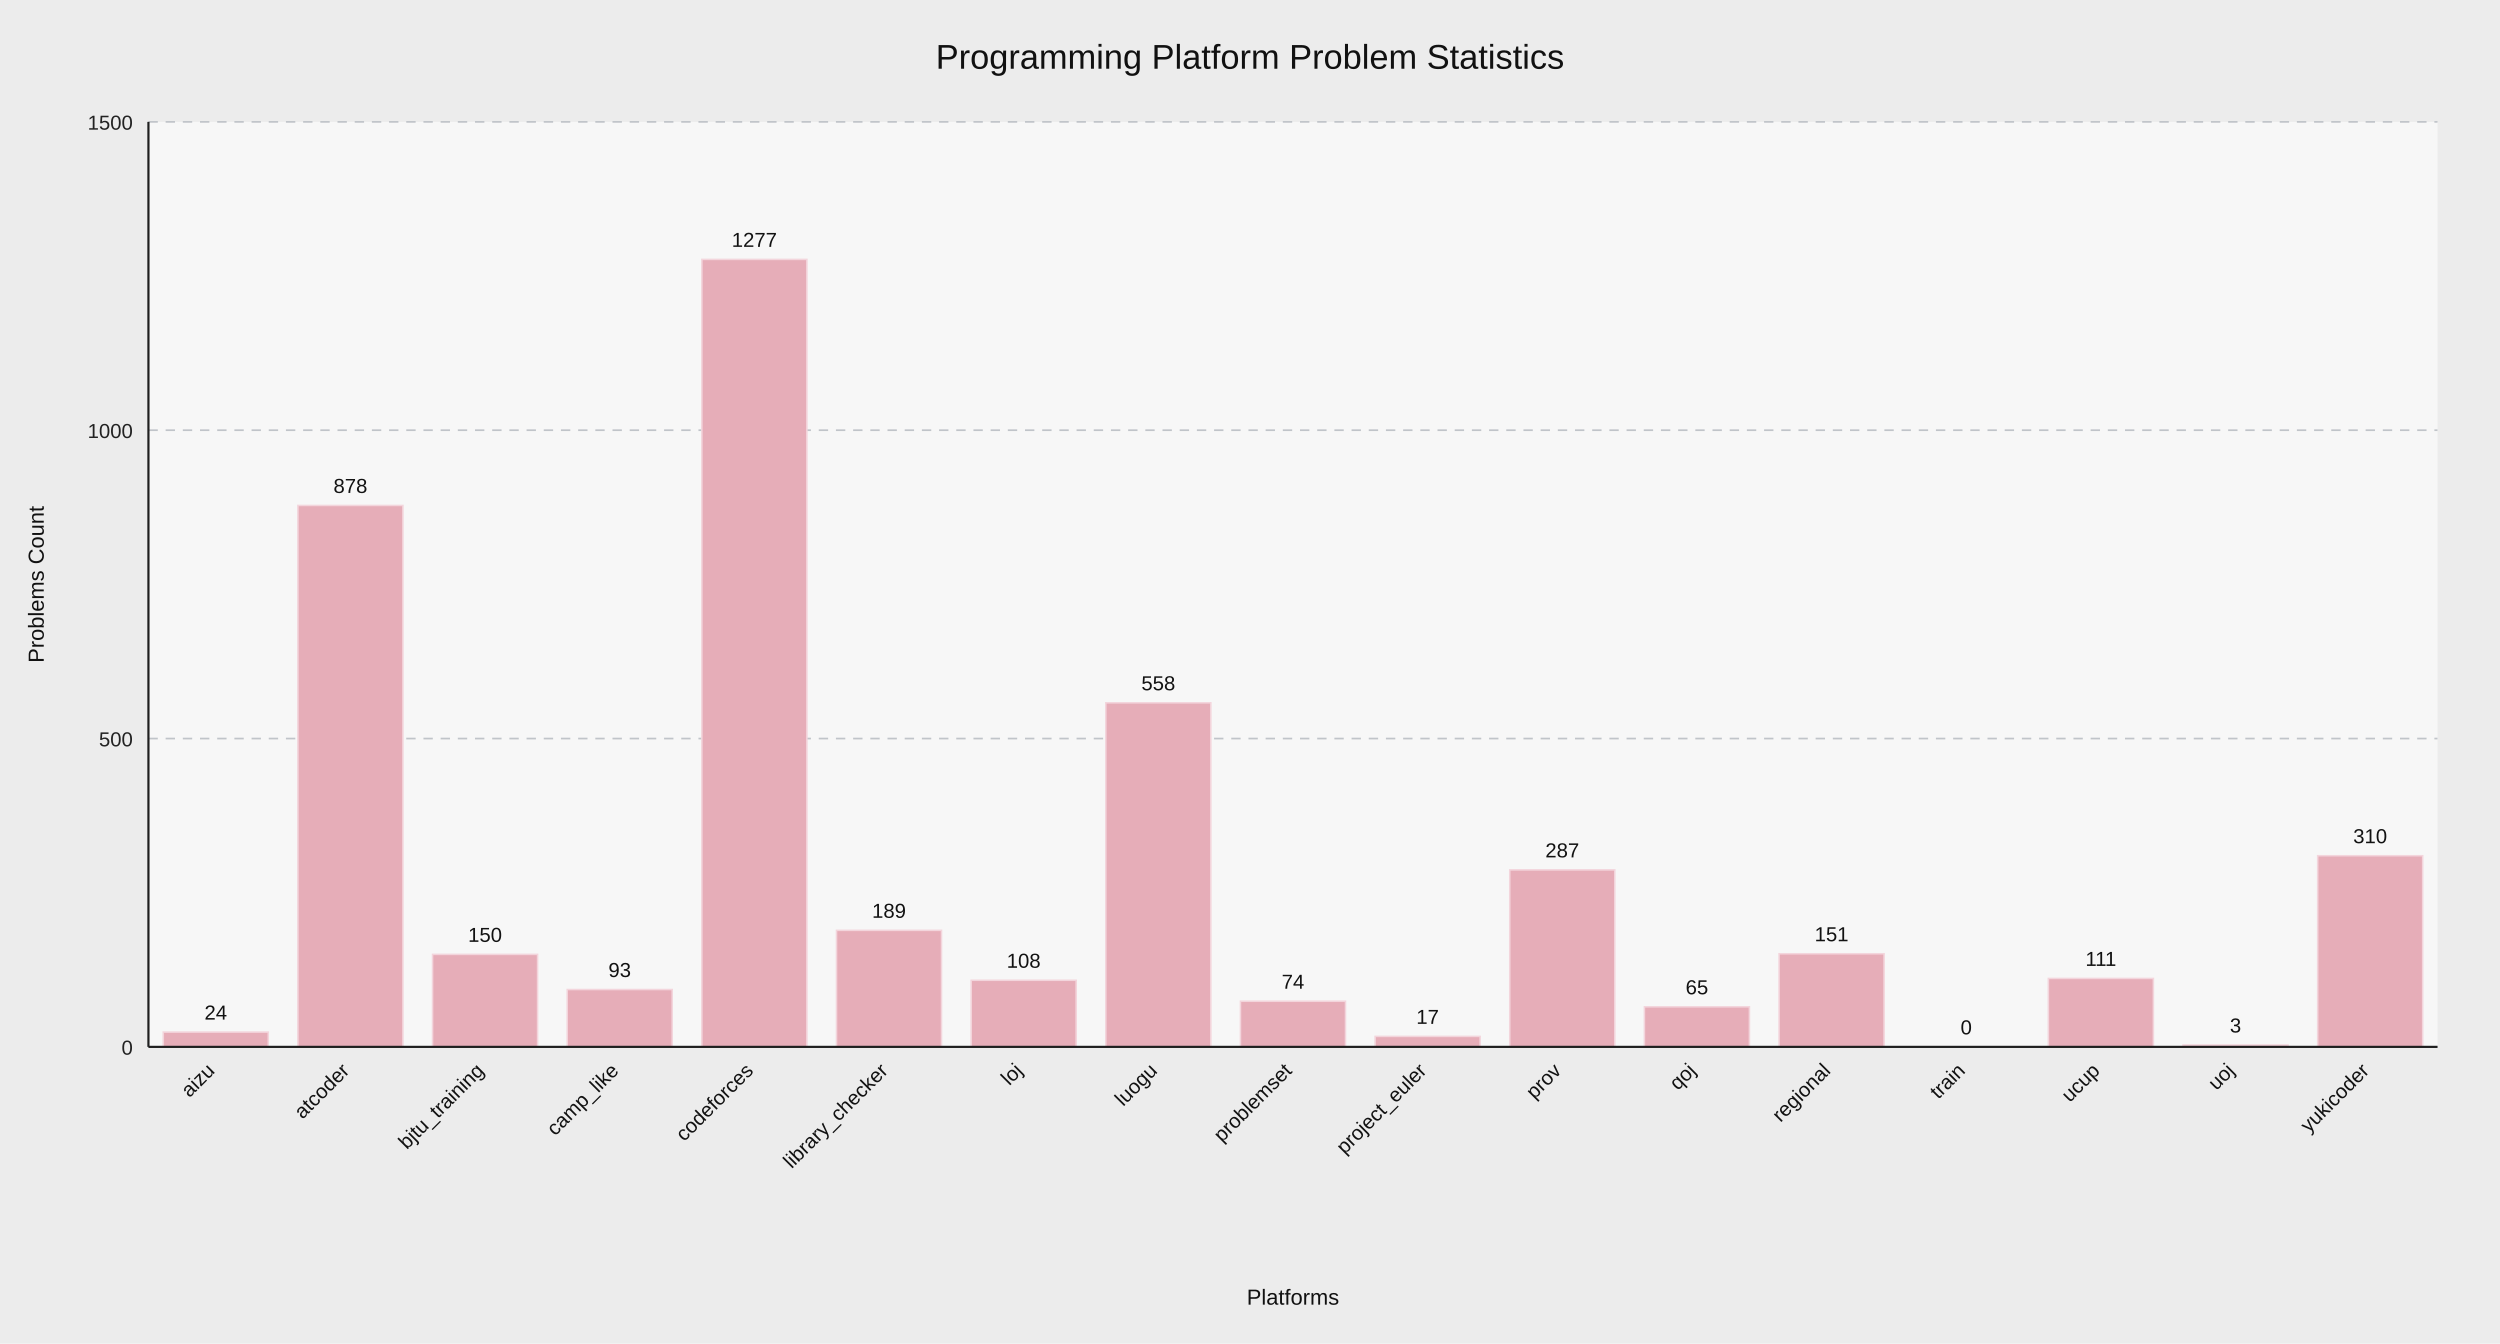
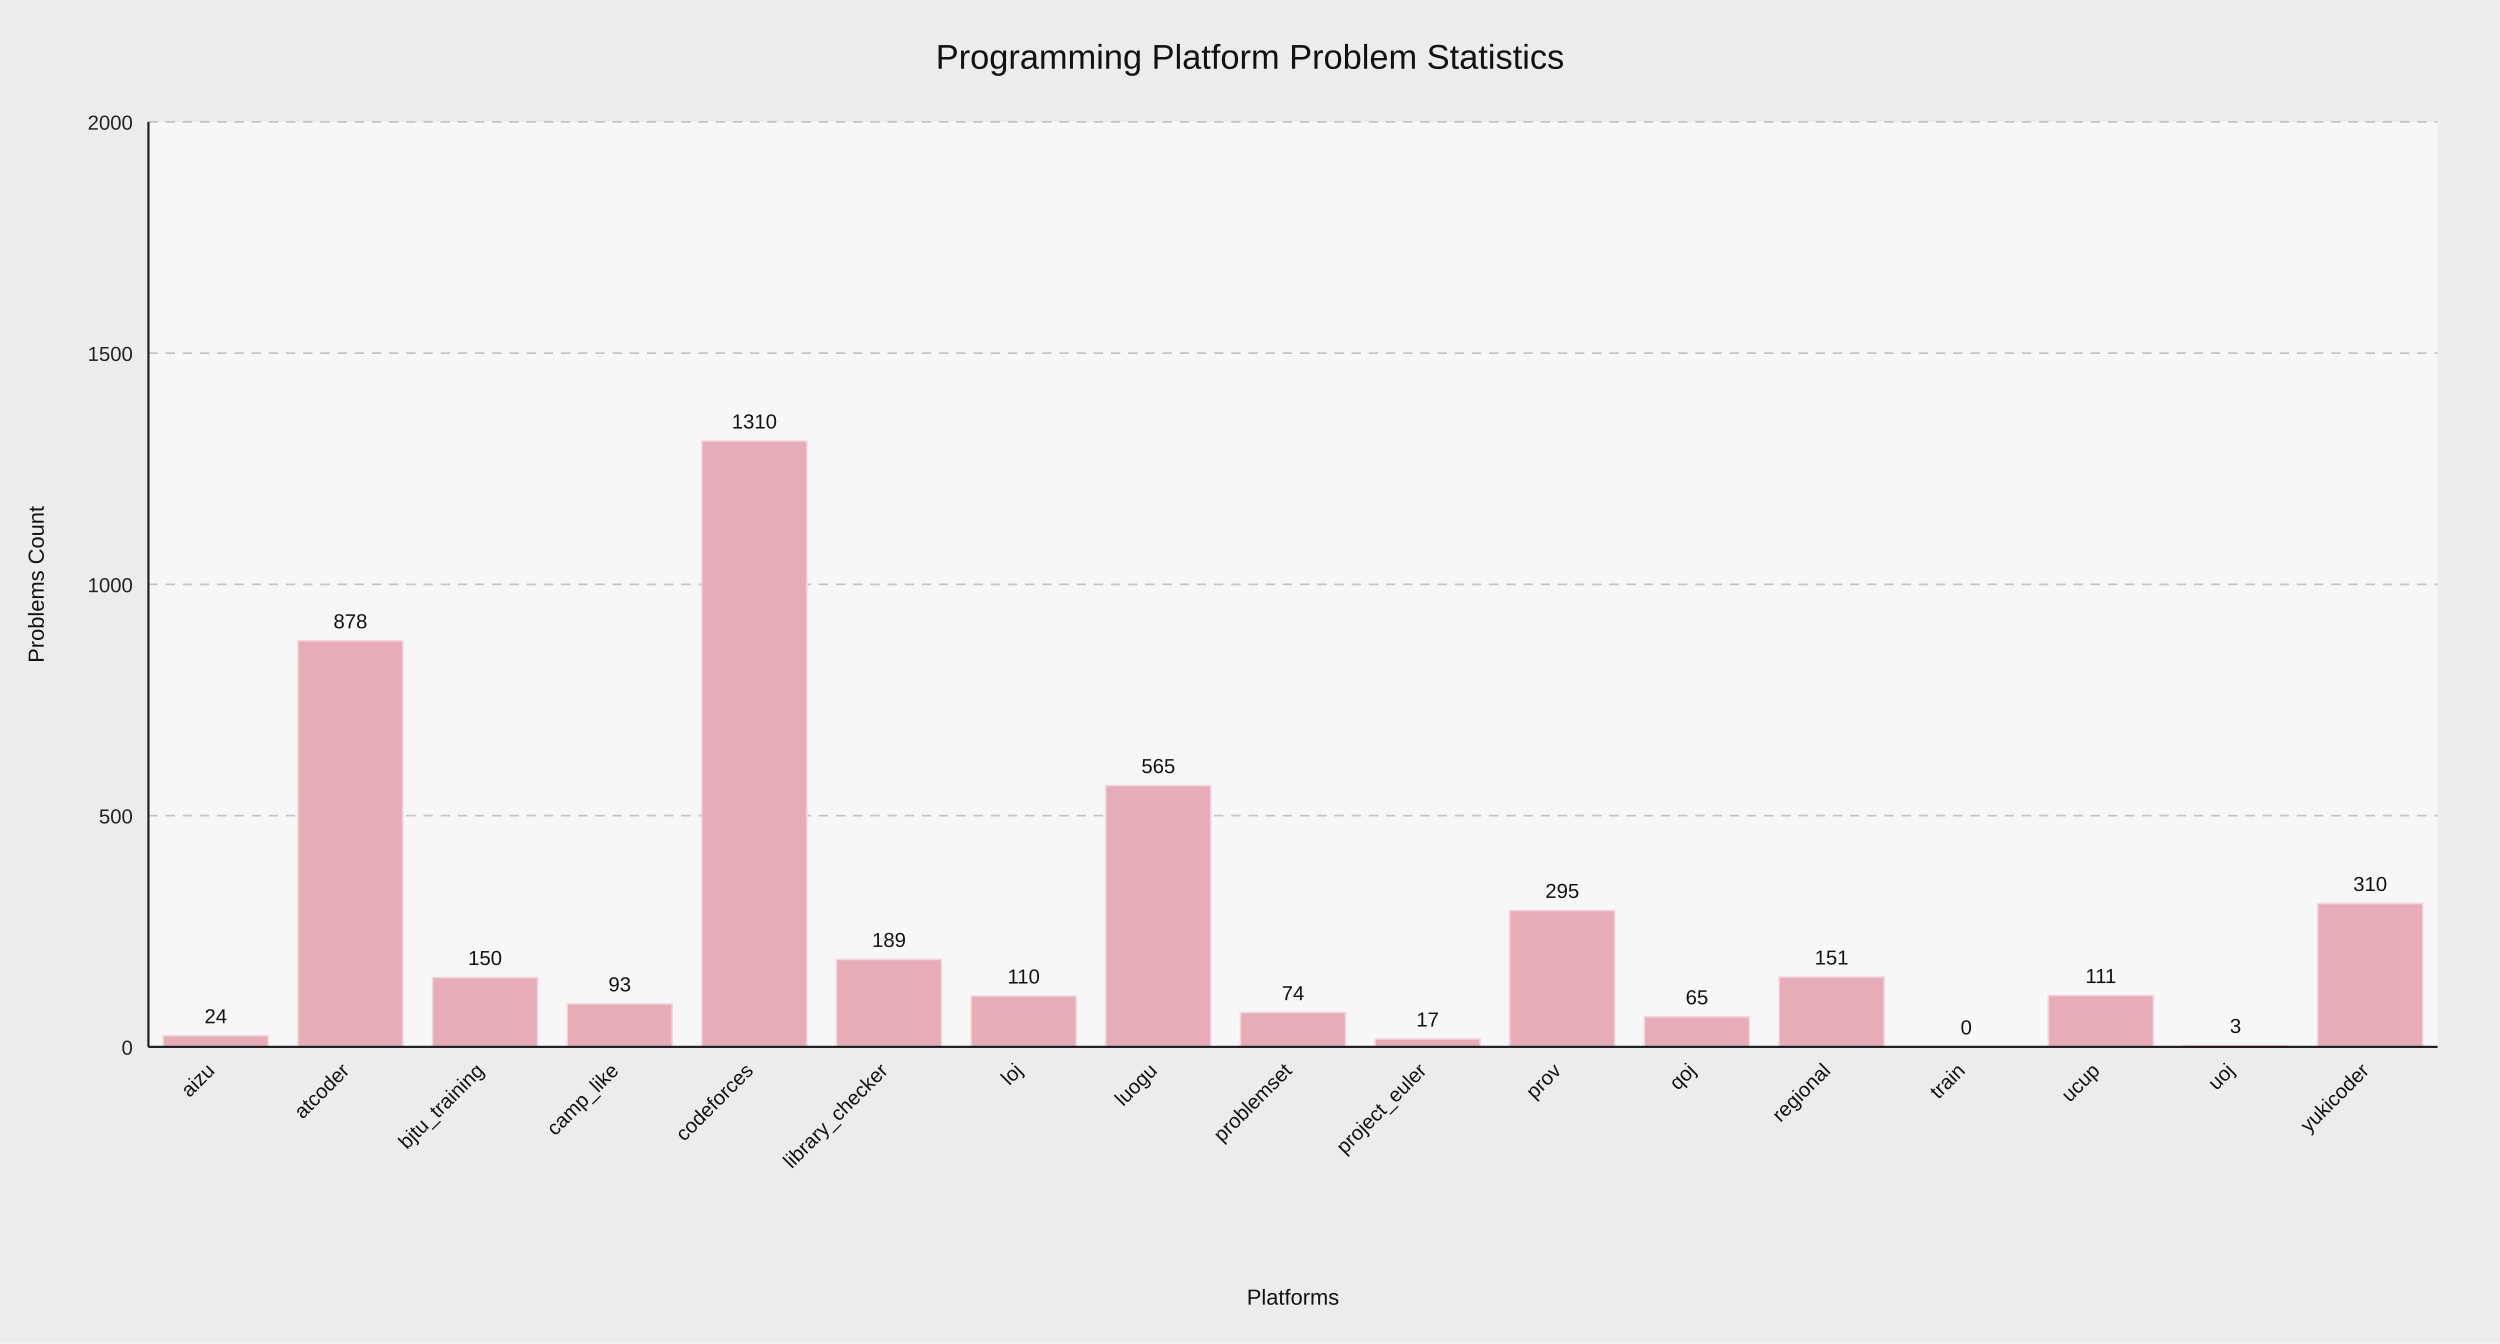
<svg xmlns="http://www.w3.org/2000/svg" width="1600" height="860" viewBox="0 0 1600 860">
  <rect x="0" y="0" width="1600" height="860" fill="#ececec" />
  <rect x="95" y="78" width="1465" height="592" fill="#f7f7f7" />
  <text x="800" y="44" text-anchor="middle" font-size="22" font-family="Segoe UI, Arial, sans-serif" fill="#111">Programming Platform Problem Statistics</text>
  <line x1="95" y1="670" x2="1560" y2="670" stroke="#c0c4c9" stroke-width="1.1" stroke-dasharray="6,5" />
  <text x="85" y="675" text-anchor="end" font-size="13" font-family="Segoe UI, Arial, sans-serif" fill="#222">0</text>
-   <line x1="95" y1="472.667" x2="1560" y2="472.667" stroke="#c0c4c9" stroke-width="1.1" stroke-dasharray="6,5" />
-   <text x="85" y="477.667" text-anchor="end" font-size="13" font-family="Segoe UI, Arial, sans-serif" fill="#222">500</text>
-   <line x1="95" y1="275.333" x2="1560" y2="275.333" stroke="#c0c4c9" stroke-width="1.1" stroke-dasharray="6,5" />
-   <text x="85" y="280.333" text-anchor="end" font-size="13" font-family="Segoe UI, Arial, sans-serif" fill="#222">1000</text>
+   <line x1="95" y1="522" x2="1560" y2="522" stroke="#c0c4c9" stroke-width="1.1" stroke-dasharray="6,5" />
+   <text x="85" y="527" text-anchor="end" font-size="13" font-family="Segoe UI, Arial, sans-serif" fill="#222">500</text>
+   <line x1="95" y1="374" x2="1560" y2="374" stroke="#c0c4c9" stroke-width="1.1" stroke-dasharray="6,5" />
+   <text x="85" y="379" text-anchor="end" font-size="13" font-family="Segoe UI, Arial, sans-serif" fill="#222">1000</text>
+   <line x1="95" y1="226" x2="1560" y2="226" stroke="#c0c4c9" stroke-width="1.1" stroke-dasharray="6,5" />
+   <text x="85" y="231" text-anchor="end" font-size="13" font-family="Segoe UI, Arial, sans-serif" fill="#222">1500</text>
  <line x1="95" y1="78" x2="1560" y2="78" stroke="#c0c4c9" stroke-width="1.1" stroke-dasharray="6,5" />
-   <text x="85" y="83" text-anchor="end" font-size="13" font-family="Segoe UI, Arial, sans-serif" fill="#222">1500</text>
-   <rect x="104.479" y="660.528" width="67.218" height="9.472" fill="#e6adb8" stroke="#f3d5dc" stroke-width="1" />
-   <text x="138.088" y="652.528" text-anchor="middle" font-size="13" font-family="Segoe UI, Arial, sans-serif" fill="#121212">24</text>
+   <text x="85" y="83" text-anchor="end" font-size="13" font-family="Segoe UI, Arial, sans-serif" fill="#222">2000</text>
+   <rect x="104.479" y="662.896" width="67.218" height="7.104" fill="#e6adb8" stroke="#f3d5dc" stroke-width="1" />
+   <text x="138.088" y="654.896" text-anchor="middle" font-size="13" font-family="Segoe UI, Arial, sans-serif" fill="#121212">24</text>
  <g transform="translate(138.088,686) rotate(-45)">
    <text text-anchor="end" font-size="13" font-family="Segoe UI, Arial, sans-serif" fill="#121212">aizu</text>
  </g>
-   <rect x="190.656" y="323.483" width="67.218" height="346.517" fill="#e6adb8" stroke="#f3d5dc" stroke-width="1" />
-   <text x="224.265" y="315.483" text-anchor="middle" font-size="13" font-family="Segoe UI, Arial, sans-serif" fill="#121212">878</text>
+   <rect x="190.656" y="410.112" width="67.218" height="259.888" fill="#e6adb8" stroke="#f3d5dc" stroke-width="1" />
+   <text x="224.265" y="402.112" text-anchor="middle" font-size="13" font-family="Segoe UI, Arial, sans-serif" fill="#121212">878</text>
  <g transform="translate(224.265,686) rotate(-45)">
    <text text-anchor="end" font-size="13" font-family="Segoe UI, Arial, sans-serif" fill="#121212">atcoder</text>
  </g>
-   <rect x="276.832" y="610.8" width="67.218" height="59.2" fill="#e6adb8" stroke="#f3d5dc" stroke-width="1" />
-   <text x="310.441" y="602.8" text-anchor="middle" font-size="13" font-family="Segoe UI, Arial, sans-serif" fill="#121212">150</text>
+   <rect x="276.832" y="625.6" width="67.218" height="44.4" fill="#e6adb8" stroke="#f3d5dc" stroke-width="1" />
+   <text x="310.441" y="617.6" text-anchor="middle" font-size="13" font-family="Segoe UI, Arial, sans-serif" fill="#121212">150</text>
  <g transform="translate(310.441,686) rotate(-45)">
    <text text-anchor="end" font-size="13" font-family="Segoe UI, Arial, sans-serif" fill="#121212">bjtu_training</text>
  </g>
-   <rect x="363.009" y="633.296" width="67.218" height="36.704" fill="#e6adb8" stroke="#f3d5dc" stroke-width="1" />
-   <text x="396.618" y="625.296" text-anchor="middle" font-size="13" font-family="Segoe UI, Arial, sans-serif" fill="#121212">93</text>
+   <rect x="363.009" y="642.472" width="67.218" height="27.528" fill="#e6adb8" stroke="#f3d5dc" stroke-width="1" />
+   <text x="396.618" y="634.472" text-anchor="middle" font-size="13" font-family="Segoe UI, Arial, sans-serif" fill="#121212">93</text>
  <g transform="translate(396.618,686) rotate(-45)">
    <text text-anchor="end" font-size="13" font-family="Segoe UI, Arial, sans-serif" fill="#121212">camp_like</text>
  </g>
-   <rect x="449.185" y="166.011" width="67.218" height="503.989" fill="#e6adb8" stroke="#f3d5dc" stroke-width="1" />
-   <text x="482.794" y="158.011" text-anchor="middle" font-size="13" font-family="Segoe UI, Arial, sans-serif" fill="#121212">1277</text>
+   <rect x="449.185" y="282.24" width="67.218" height="387.76" fill="#e6adb8" stroke="#f3d5dc" stroke-width="1" />
+   <text x="482.794" y="274.24" text-anchor="middle" font-size="13" font-family="Segoe UI, Arial, sans-serif" fill="#121212">1310</text>
  <g transform="translate(482.794,686) rotate(-45)">
    <text text-anchor="end" font-size="13" font-family="Segoe UI, Arial, sans-serif" fill="#121212">codeforces</text>
  </g>
-   <rect x="535.362" y="595.408" width="67.218" height="74.592" fill="#e6adb8" stroke="#f3d5dc" stroke-width="1" />
-   <text x="568.971" y="587.408" text-anchor="middle" font-size="13" font-family="Segoe UI, Arial, sans-serif" fill="#121212">189</text>
+   <rect x="535.362" y="614.056" width="67.218" height="55.944" fill="#e6adb8" stroke="#f3d5dc" stroke-width="1" />
+   <text x="568.971" y="606.056" text-anchor="middle" font-size="13" font-family="Segoe UI, Arial, sans-serif" fill="#121212">189</text>
  <g transform="translate(568.971,686) rotate(-45)">
    <text text-anchor="end" font-size="13" font-family="Segoe UI, Arial, sans-serif" fill="#121212">library_checker</text>
  </g>
-   <rect x="621.538" y="627.376" width="67.218" height="42.624" fill="#e6adb8" stroke="#f3d5dc" stroke-width="1" />
-   <text x="655.147" y="619.376" text-anchor="middle" font-size="13" font-family="Segoe UI, Arial, sans-serif" fill="#121212">108</text>
+   <rect x="621.538" y="637.44" width="67.218" height="32.56" fill="#e6adb8" stroke="#f3d5dc" stroke-width="1" />
+   <text x="655.147" y="629.44" text-anchor="middle" font-size="13" font-family="Segoe UI, Arial, sans-serif" fill="#121212">110</text>
  <g transform="translate(655.147,686) rotate(-45)">
    <text text-anchor="end" font-size="13" font-family="Segoe UI, Arial, sans-serif" fill="#121212">loj</text>
  </g>
-   <rect x="707.715" y="449.776" width="67.218" height="220.224" fill="#e6adb8" stroke="#f3d5dc" stroke-width="1" />
-   <text x="741.324" y="441.776" text-anchor="middle" font-size="13" font-family="Segoe UI, Arial, sans-serif" fill="#121212">558</text>
+   <rect x="707.715" y="502.76" width="67.218" height="167.24" fill="#e6adb8" stroke="#f3d5dc" stroke-width="1" />
+   <text x="741.324" y="494.76" text-anchor="middle" font-size="13" font-family="Segoe UI, Arial, sans-serif" fill="#121212">565</text>
  <g transform="translate(741.324,686) rotate(-45)">
    <text text-anchor="end" font-size="13" font-family="Segoe UI, Arial, sans-serif" fill="#121212">luogu</text>
  </g>
-   <rect x="793.891" y="640.795" width="67.218" height="29.205" fill="#e6adb8" stroke="#f3d5dc" stroke-width="1" />
-   <text x="827.5" y="632.795" text-anchor="middle" font-size="13" font-family="Segoe UI, Arial, sans-serif" fill="#121212">74</text>
+   <rect x="793.891" y="648.096" width="67.218" height="21.904" fill="#e6adb8" stroke="#f3d5dc" stroke-width="1" />
+   <text x="827.5" y="640.096" text-anchor="middle" font-size="13" font-family="Segoe UI, Arial, sans-serif" fill="#121212">74</text>
  <g transform="translate(827.5,686) rotate(-45)">
    <text text-anchor="end" font-size="13" font-family="Segoe UI, Arial, sans-serif" fill="#121212">problemset</text>
  </g>
-   <rect x="880.068" y="663.291" width="67.218" height="6.709" fill="#e6adb8" stroke="#f3d5dc" stroke-width="1" />
-   <text x="913.676" y="655.291" text-anchor="middle" font-size="13" font-family="Segoe UI, Arial, sans-serif" fill="#121212">17</text>
+   <rect x="880.068" y="664.968" width="67.218" height="5.032" fill="#e6adb8" stroke="#f3d5dc" stroke-width="1" />
+   <text x="913.676" y="656.968" text-anchor="middle" font-size="13" font-family="Segoe UI, Arial, sans-serif" fill="#121212">17</text>
  <g transform="translate(913.676,686) rotate(-45)">
    <text text-anchor="end" font-size="13" font-family="Segoe UI, Arial, sans-serif" fill="#121212">project_euler</text>
  </g>
-   <rect x="966.244" y="556.731" width="67.218" height="113.269" fill="#e6adb8" stroke="#f3d5dc" stroke-width="1" />
-   <text x="999.853" y="548.731" text-anchor="middle" font-size="13" font-family="Segoe UI, Arial, sans-serif" fill="#121212">287</text>
+   <rect x="966.244" y="582.68" width="67.218" height="87.32" fill="#e6adb8" stroke="#f3d5dc" stroke-width="1" />
+   <text x="999.853" y="574.68" text-anchor="middle" font-size="13" font-family="Segoe UI, Arial, sans-serif" fill="#121212">295</text>
  <g transform="translate(999.853,686) rotate(-45)">
    <text text-anchor="end" font-size="13" font-family="Segoe UI, Arial, sans-serif" fill="#121212">prov</text>
  </g>
-   <rect x="1052.42" y="644.347" width="67.218" height="25.653" fill="#e6adb8" stroke="#f3d5dc" stroke-width="1" />
-   <text x="1086.03" y="636.347" text-anchor="middle" font-size="13" font-family="Segoe UI, Arial, sans-serif" fill="#121212">65</text>
+   <rect x="1052.42" y="650.76" width="67.218" height="19.24" fill="#e6adb8" stroke="#f3d5dc" stroke-width="1" />
+   <text x="1086.03" y="642.76" text-anchor="middle" font-size="13" font-family="Segoe UI, Arial, sans-serif" fill="#121212">65</text>
  <g transform="translate(1086.03,686) rotate(-45)">
    <text text-anchor="end" font-size="13" font-family="Segoe UI, Arial, sans-serif" fill="#121212">qoj</text>
  </g>
-   <rect x="1138.6" y="610.405" width="67.218" height="59.595" fill="#e6adb8" stroke="#f3d5dc" stroke-width="1" />
-   <text x="1172.21" y="602.405" text-anchor="middle" font-size="13" font-family="Segoe UI, Arial, sans-serif" fill="#121212">151</text>
+   <rect x="1138.6" y="625.304" width="67.218" height="44.696" fill="#e6adb8" stroke="#f3d5dc" stroke-width="1" />
+   <text x="1172.21" y="617.304" text-anchor="middle" font-size="13" font-family="Segoe UI, Arial, sans-serif" fill="#121212">151</text>
  <g transform="translate(1172.21,686) rotate(-45)">
    <text text-anchor="end" font-size="13" font-family="Segoe UI, Arial, sans-serif" fill="#121212">regional</text>
  </g>
  <rect x="1224.77" y="670" width="67.218" height="0" fill="#e6adb8" stroke="#f3d5dc" stroke-width="1" />
  <text x="1258.38" y="662" text-anchor="middle" font-size="13" font-family="Segoe UI, Arial, sans-serif" fill="#121212">0</text>
  <g transform="translate(1258.38,686) rotate(-45)">
    <text text-anchor="end" font-size="13" font-family="Segoe UI, Arial, sans-serif" fill="#121212">train</text>
  </g>
-   <rect x="1310.95" y="626.192" width="67.218" height="43.808" fill="#e6adb8" stroke="#f3d5dc" stroke-width="1" />
-   <text x="1344.56" y="618.192" text-anchor="middle" font-size="13" font-family="Segoe UI, Arial, sans-serif" fill="#121212">111</text>
+   <rect x="1310.95" y="637.144" width="67.218" height="32.856" fill="#e6adb8" stroke="#f3d5dc" stroke-width="1" />
+   <text x="1344.56" y="629.144" text-anchor="middle" font-size="13" font-family="Segoe UI, Arial, sans-serif" fill="#121212">111</text>
  <g transform="translate(1344.56,686) rotate(-45)">
    <text text-anchor="end" font-size="13" font-family="Segoe UI, Arial, sans-serif" fill="#121212">ucup</text>
  </g>
-   <rect x="1397.13" y="668.816" width="67.218" height="1.184" fill="#e6adb8" stroke="#f3d5dc" stroke-width="1" />
-   <text x="1430.74" y="660.816" text-anchor="middle" font-size="13" font-family="Segoe UI, Arial, sans-serif" fill="#121212">3</text>
+   <rect x="1397.13" y="669.112" width="67.218" height="0.888" fill="#e6adb8" stroke="#f3d5dc" stroke-width="1" />
+   <text x="1430.74" y="661.112" text-anchor="middle" font-size="13" font-family="Segoe UI, Arial, sans-serif" fill="#121212">3</text>
  <g transform="translate(1430.74,686) rotate(-45)">
    <text text-anchor="end" font-size="13" font-family="Segoe UI, Arial, sans-serif" fill="#121212">uoj</text>
  </g>
-   <rect x="1483.3" y="547.653" width="67.218" height="122.347" fill="#e6adb8" stroke="#f3d5dc" stroke-width="1" />
-   <text x="1516.91" y="539.653" text-anchor="middle" font-size="13" font-family="Segoe UI, Arial, sans-serif" fill="#121212">310</text>
+   <rect x="1483.3" y="578.24" width="67.218" height="91.76" fill="#e6adb8" stroke="#f3d5dc" stroke-width="1" />
+   <text x="1516.91" y="570.24" text-anchor="middle" font-size="13" font-family="Segoe UI, Arial, sans-serif" fill="#121212">310</text>
  <g transform="translate(1516.91,686) rotate(-45)">
    <text text-anchor="end" font-size="13" font-family="Segoe UI, Arial, sans-serif" fill="#121212">yukicoder</text>
  </g>
  <line x1="95" y1="78" x2="95" y2="670" stroke="#1f1f1f" stroke-width="1.4" />
  <line x1="95" y1="670" x2="1560" y2="670" stroke="#1f1f1f" stroke-width="1.4" />
  <text x="827.5" y="835" text-anchor="middle" font-size="14" font-family="Segoe UI, Arial, sans-serif" fill="#111">Platforms</text>
  <g transform="translate(28,374) rotate(-90)">
    <text text-anchor="middle" font-size="14" font-family="Segoe UI, Arial, sans-serif" fill="#111">Problems Count</text>
  </g>
</svg>
